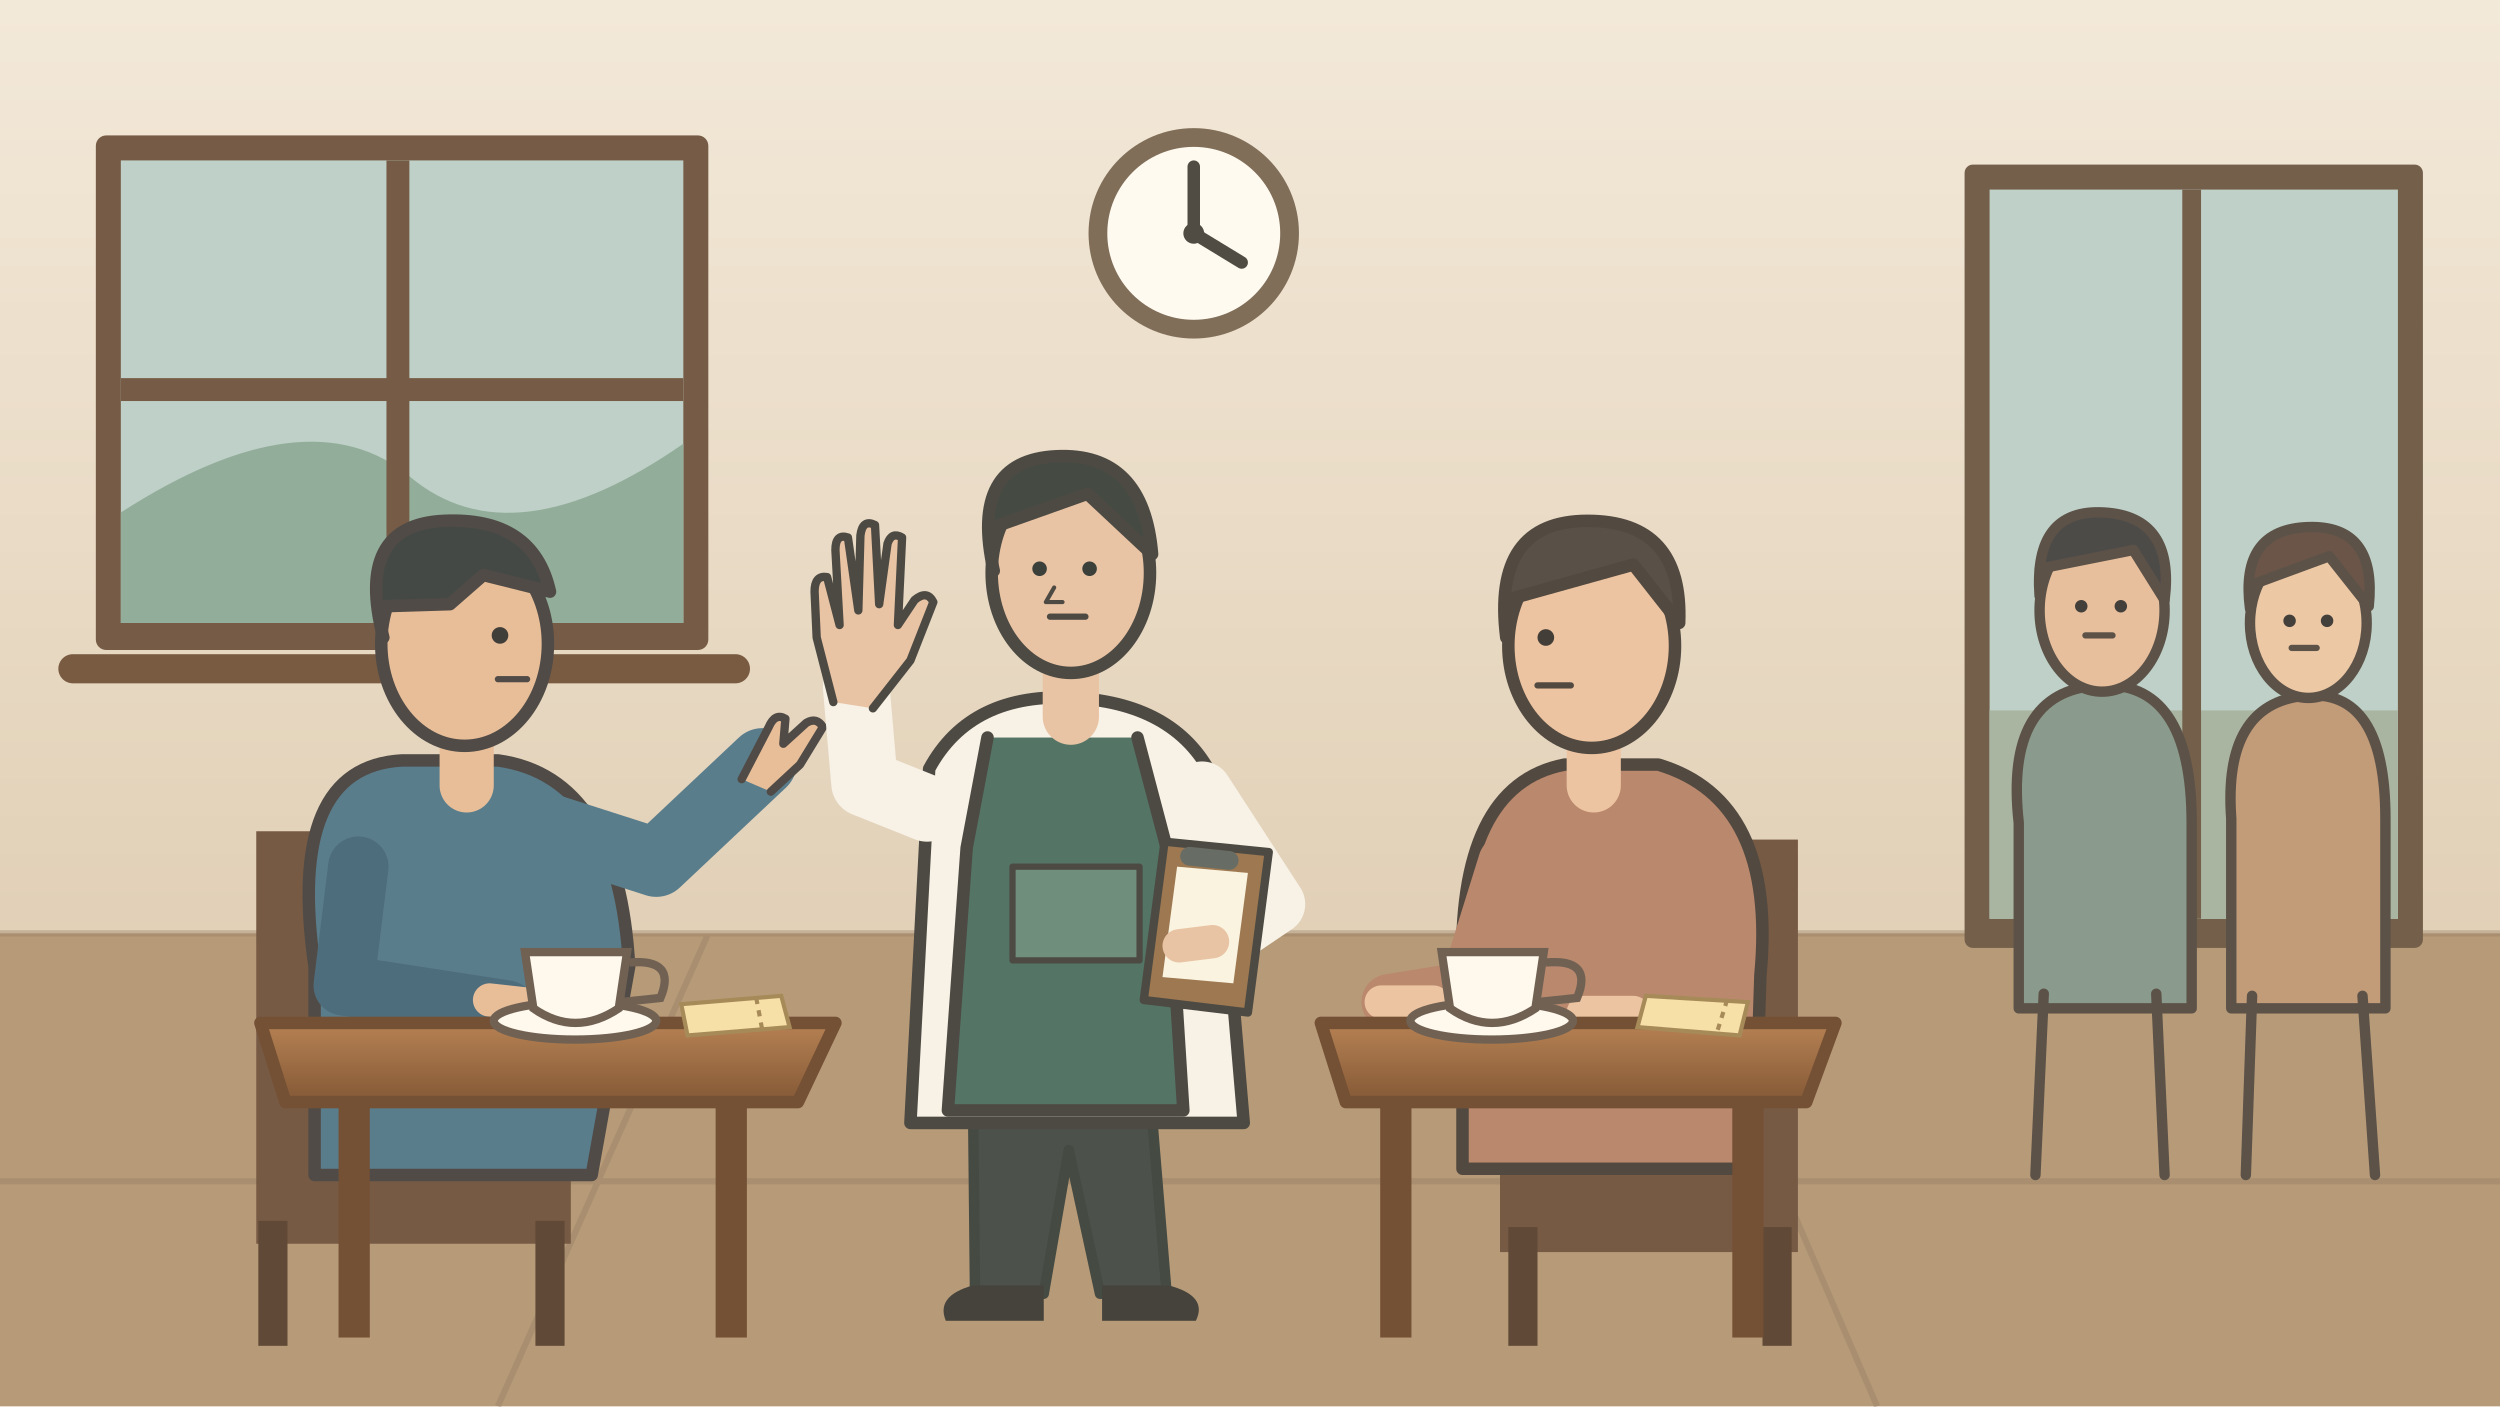
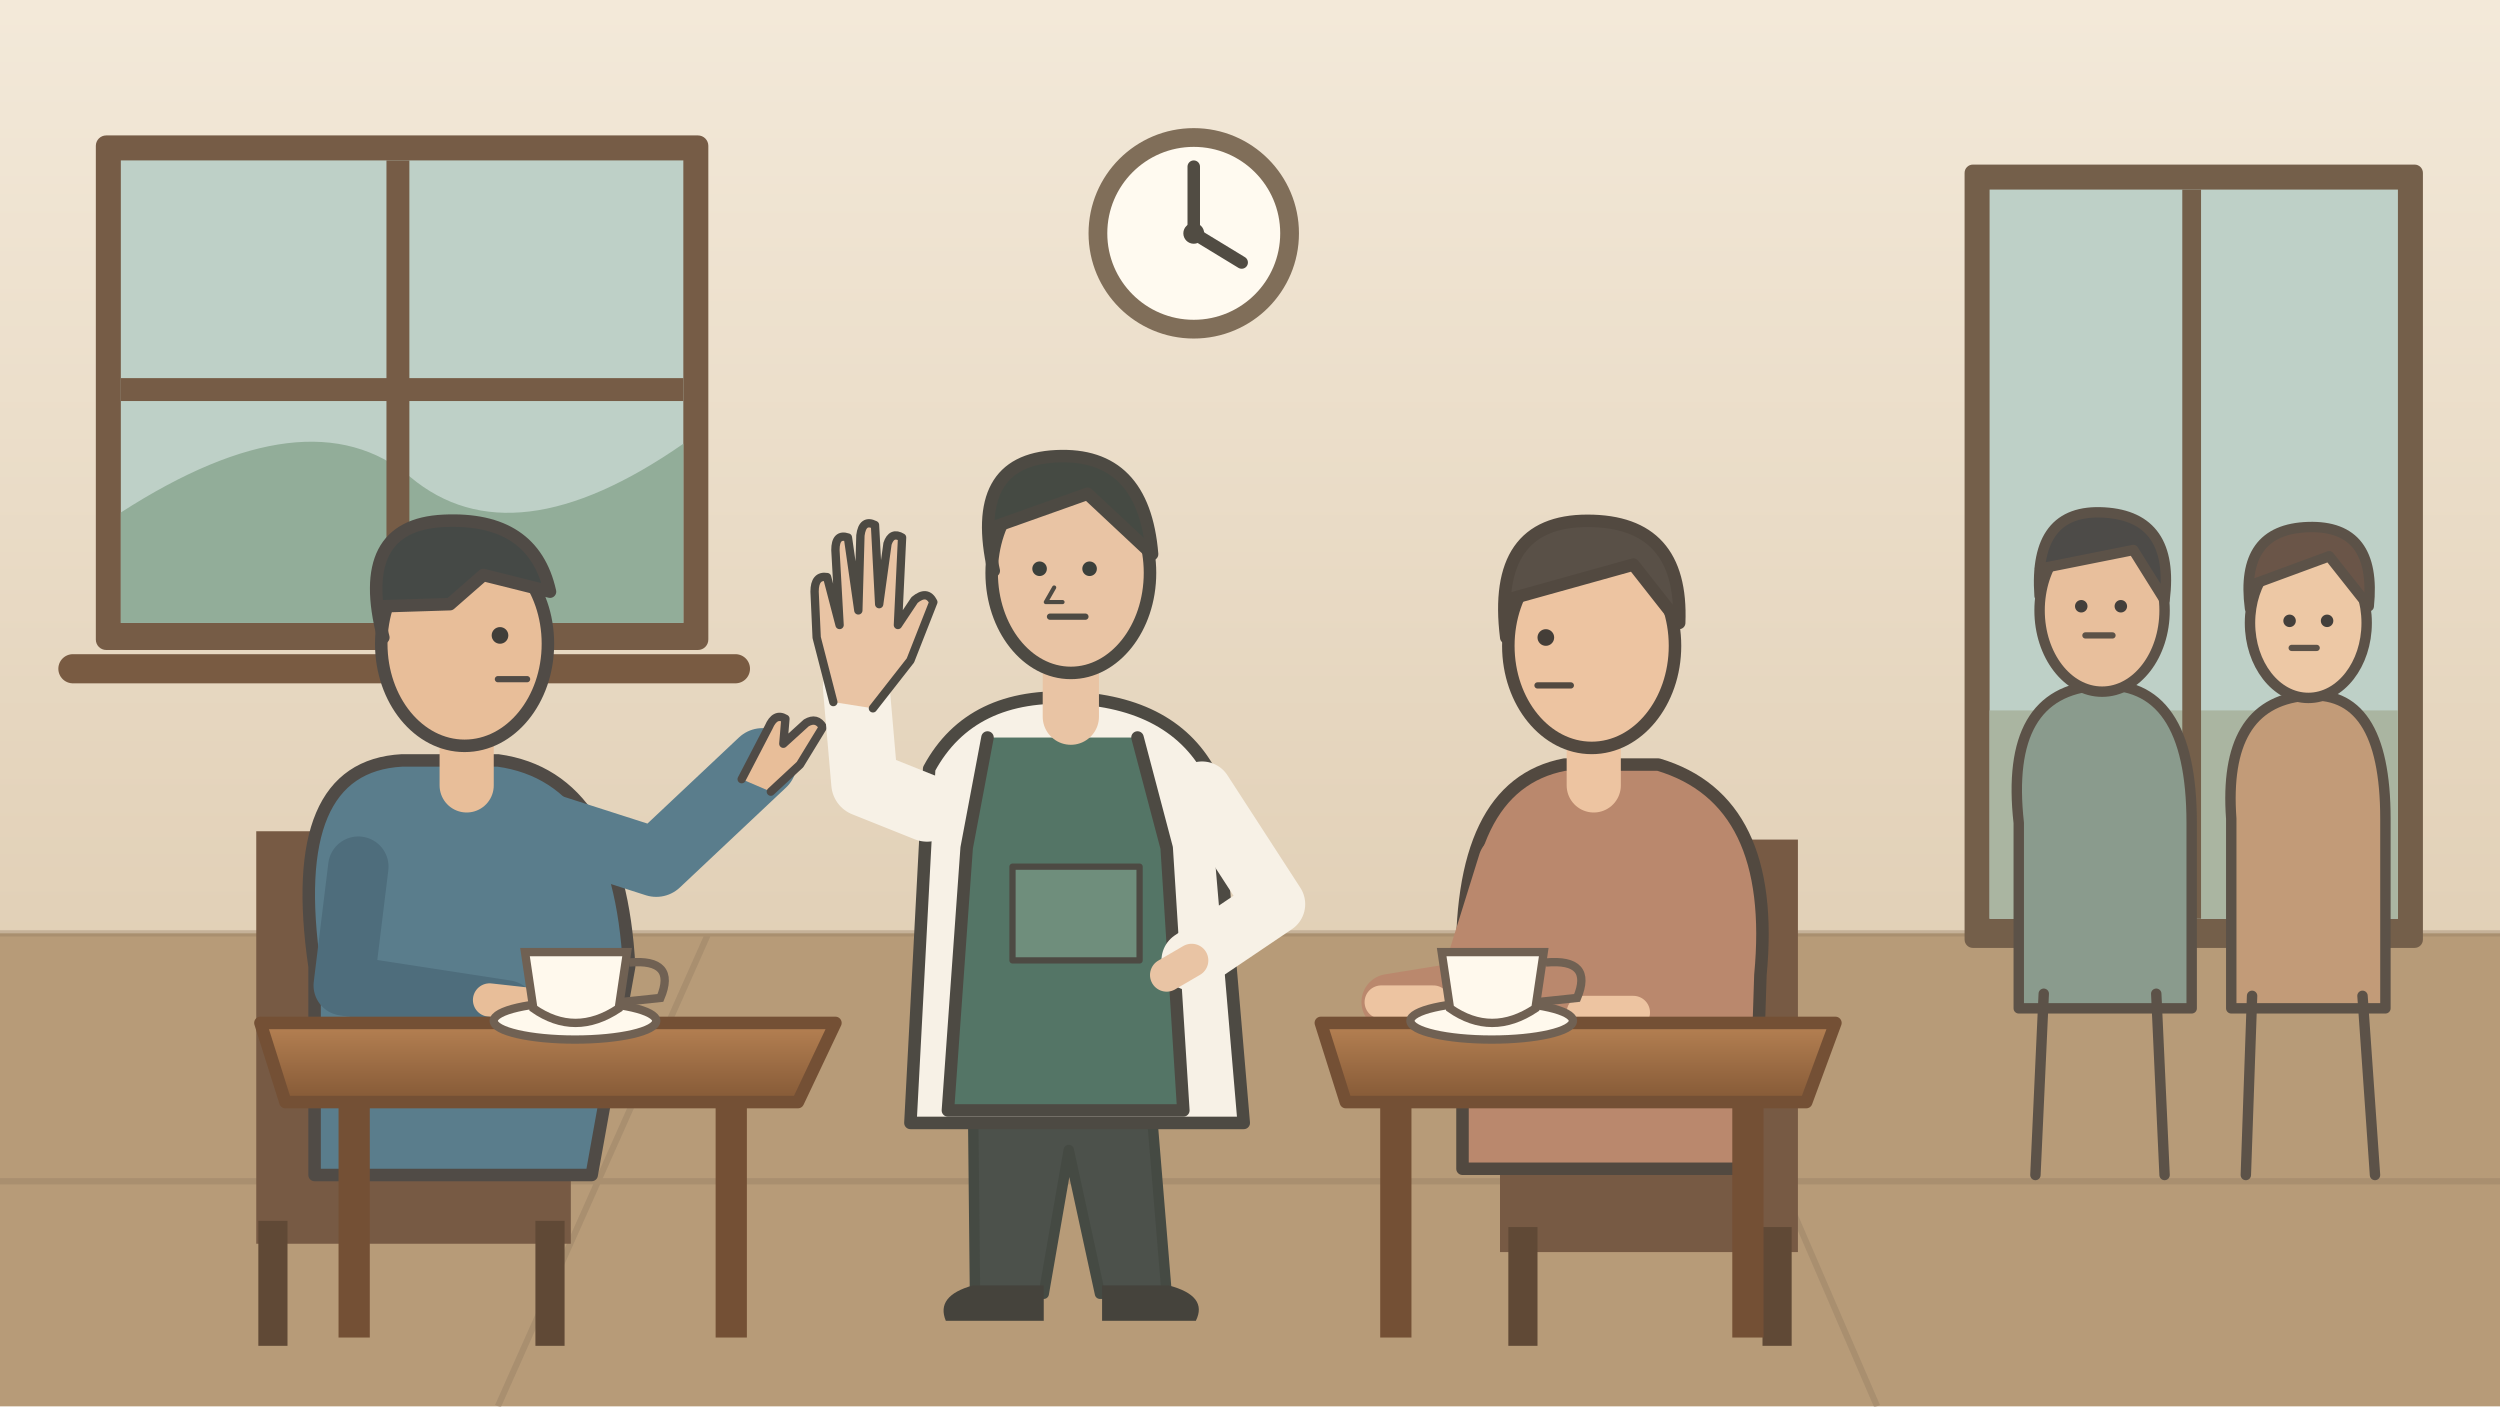
- <svg xmlns="http://www.w3.org/2000/svg" viewBox="0 0 1200 675" width="1200" height="675" role="img" aria-label="カフェで隣客に話しかけた男性を真顔の店員が手で制し、予約票とコーヒーの横で次の客が待つ創作イラスト" data-visual-topic="movie" data-article-sha256="6529de94c6a289298aa4e74771690c18c0c871bb337c0a0fc777e2f6499aa512">
+ <svg xmlns="http://www.w3.org/2000/svg" viewBox="0 0 1200 675" width="1200" height="675" role="img" aria-label="カフェの隣の卓へ話しかけた男性を、間に入った店員が手のひらで穏やかに制止し、二つのコーヒー卓と入口の待ち客が見える創作イラスト" data-visual-topic="movie" data-article-sha256="dc71ac166967d3e3b31cdcd3bf2e7e077f9885ad5479d2edeff3b9d250ce73f6">
  <defs>
    <linearGradient id="wall" x2="0" y2="1">
      <stop stop-color="#f3e9d9" />
      <stop offset="1" stop-color="#d9c4a6" />
    </linearGradient>
    <linearGradient id="wood" x2="0" y2="1">
      <stop stop-color="#b68153" />
      <stop offset="1" stop-color="#845936" />
    </linearGradient>
  </defs>
  <rect width="1200" height="675" fill="url(#wall)" />
  <path d="M0 448h1200v227H0z" fill="#b79b78" />
  <path d="M0 448h1200M0 567h1200M340 448L239 675M803 448l98 227" fill="none" stroke="#8e785f" stroke-width="3" opacity=".35" />
  <rect x="46" y="65" width="294" height="247" rx="5" fill="#765c46" />
  <rect x="58" y="77" width="270" height="222" fill="#bed0c7" />
  <path d="M58 246q90-58 139-17t131-16v86H58z" fill="#92ad99" />
  <path d="M191 77v222M58 187h270" stroke="#765c46" stroke-width="11" />
  <path d="M35 321h318" stroke="#795b42" stroke-width="14" stroke-linecap="round" />
  <circle cx="573" cy="112" r="46" fill="#fffaf0" stroke="#806e59" stroke-width="9" />
  <path d="M573 80v32l23 14" fill="none" stroke="#514c43" stroke-width="6" stroke-linecap="round" />
  <circle cx="573" cy="112" r="5" fill="#514c43" />
  <rect x="943" y="79" width="220" height="376" rx="4" fill="#745f4a" />
  <rect x="955" y="91" width="196" height="350" fill="#bed0c7" />
  <path d="M955 341h196v100H955z" fill="#aab5a1" />
  <path d="M1052 91v350" stroke="#745f4a" stroke-width="9" />
  <circle cx="1036" cy="296" r="5" fill="#5a5041" />
  <g stroke="#5c5248" stroke-width="5" stroke-linecap="round" stroke-linejoin="round">
    <path d="M969 395q-7-63 38-66t45 66v89h-83z" fill="#8a9b8d" />
    <path d="M1071 393q-4-55 35-59t39 59v91h-74z" fill="#c29b78" />
    <path d="M981 477l-4 87m58-87 4 87m42-86-3 86m56-86 6 86" fill="none" />
    <ellipse cx="1009" cy="293" rx="30" ry="39" fill="#e8bf9c" />
    <path d="M979 286q-3-42 31-40t29 42l-15-24-45 9" fill="#4d4b48" />
    <ellipse cx="1108" cy="299" rx="28" ry="36" fill="#edc8a5" />
    <path d="M1080 292q-5-38 28-39t29 38l-19-24-38 14" fill="#6a5548" />
    <path d="M1001 305h13m86 6h12" fill="none" stroke-width="3" />
  </g>
  <g fill="#433f3b">
    <circle cx="999" cy="291" r="3" />
    <circle cx="1018" cy="291" r="3" />
    <circle cx="1099" cy="298" r="3" />
    <circle cx="1117" cy="298" r="3" />
  </g>
  <path d="M123 399h151v198H123z" fill="#775a44" />
  <path d="M131 586v60m133-60v60" stroke="#604936" stroke-width="14" />
  <g stroke="#504b46" stroke-width="6" stroke-linecap="round" stroke-linejoin="round">
    <path d="M151 464q-14-96 42-99h46q58 8 63 99l-18 100H151z" fill="#5a7d8c" />
    <path d="M262 397l53 17 51-48" fill="none" stroke="#5a7d8c" stroke-width="33" />
    <path d="M356 374l13-25q3-7 8-4l-1 12 11-10q5-3 8 2l-11 18-14 13" fill="#e8be99" stroke-width="4" />
    <path d="M172 416l-7 57 78 12" fill="none" stroke="#4e6d7c" stroke-width="29" />
    <path d="M235 480l27 3" stroke="#e8be99" stroke-width="16" />
    <path d="M224 348v29" stroke="#e8be99" stroke-width="26" />
    <ellipse cx="223" cy="309" rx="40" ry="49" fill="#e8be99" />
    <path d="M184 306q-14-54 29-56t51 34l-32-8-16 14-32 1" fill="#454946" />
    <path d="M239 326h14" fill="none" stroke-width="3" />
  </g>
  <circle cx="240" cy="305" r="4" fill="#403e39" />
  <path d="M467 524h85l8 97h-32l-15-69-12 69h-33z" fill="#4c514b" stroke="#454a43" stroke-width="5" stroke-linejoin="round" />
  <path d="M467 617h34v17h-47q-5-12 13-17m62 0h32q19 5 13 17h-45z" fill="#45433c" />
  <g stroke="#4d4a43" stroke-width="6" stroke-linecap="round" stroke-linejoin="round">
    <path d="M446 369q20-37 70-34t67 40l14 164H437z" fill="#f7f1e6" />
    <path d="M474 354l-10 53-9 126h113l-8-126-14-53" fill="#547566" />
    <path d="M486 416h61v45h-61z" fill="#6f8e7c" stroke-width="3" />
    <path d="M445 388l-30-12-4-46" fill="none" stroke="#f7f1e6" stroke-width="32" />
    <path d="M400 337l-8-31-1-22q0-8 6-7l6 23-2-36q0-8 6-6l5 35 1-36q1-8 7-5l2 38 4-29q2-6 7-3l-2 42 8-12q6-5 9 1l-11 28-18 23" fill="#e9c4a4" stroke-width="4" />
    <path d="M577 380l35 54-40 27" fill="none" stroke="#f7f1e6" stroke-width="29" />
    <path d="M514 316v28" stroke="#e9c4a4" stroke-width="27" />
    <ellipse cx="514" cy="275" rx="38" ry="48" fill="#e9c4a4" />
    <path d="M477 274q-12-53 30-55t46 47l-31-29-45 16" fill="#454a43" />
    <path d="M504 296h17" fill="none" stroke-width="3" />
    <path d="M506 282l-4 7h8" fill="none" stroke-width="2" />
-     <path d="M559 404l50 5-10 77-50-6z" fill="#9d7851" stroke-width="4" />
-     <path d="M565 416l34 3-7 53-34-3z" fill="#faf3df" stroke="none" />
-     <path d="M571 411l19 2" stroke="#676c64" stroke-width="9" />
-     <path d="M566 454l16-2" stroke="#e9c4a4" stroke-width="16" />
+     <path d="M572 461l-12 7" stroke="#e9c4a4" stroke-width="16" />
  </g>
  <g fill="#3b403b">
    <circle cx="499" cy="273" r="3.5" />
    <circle cx="523" cy="273" r="3.5" />
  </g>
  <path d="M720 403h143v198H720z" fill="#775a44" />
  <path d="M731 589v57m122-57v57" stroke="#604936" stroke-width="14" />
  <g stroke="#524940" stroke-width="6" stroke-linecap="round" stroke-linejoin="round">
    <path d="M702 468q-3-91 49-101h45q57 17 49 101l-3 93H702z" fill="#ba886d" />
    <path d="M765 348v29" stroke="#edc4a1" stroke-width="26" />
    <ellipse cx="764" cy="310" rx="40" ry="49" fill="#edc4a1" />
    <path d="M723 306q-7-56 39-56t44 49l-22-28-61 17" fill="#595047" />
    <path d="M723 414l-19 61-37 6m151-66-10 63-43 7" fill="none" stroke="#ba886d" stroke-width="27" />
    <path d="M663 481h25m72 5h24" stroke="#edc4a1" stroke-width="16" />
    <path d="M738 329h16" fill="none" stroke-width="3" />
  </g>
  <circle cx="742" cy="306" r="4" fill="#443e38" />
  <g stroke="#745035" stroke-width="6" stroke-linejoin="round">
    <path d="M125 491h276l-18 38H137zM634 491h247l-14 38H646z" fill="url(#wood)" />
    <path d="M170 531v111m181-111v111m319-111v111m169-111v111" fill="none" stroke-width="15" />
  </g>
  <g fill="#fff9ed" stroke="#706153" stroke-width="4">
    <ellipse cx="276" cy="490" rx="39" ry="9" />
    <path d="M252 457h49l-4 27q-21 14-41 0z" />
    <path d="M302 462q23-2 15 17l-19 2" fill="none" />
    <ellipse cx="716" cy="490" rx="39" ry="9" />
    <path d="M692 457h49l-4 27q-21 14-41 0z" />
    <path d="M742 462q23-2 15 17l-19 2" fill="none" />
  </g>
-   <g fill="#f7dfa8" stroke="#a68b59" stroke-width="2">
-     <path d="M327 482l48-4 4 15-49 4zM790 478l49 3-4 16-49-4z" />
-   </g>
-   <path d="M363 479l3 16m463-15-5 16" fill="none" stroke="#a68b59" stroke-width="2" stroke-dasharray="3 3" />
</svg>
